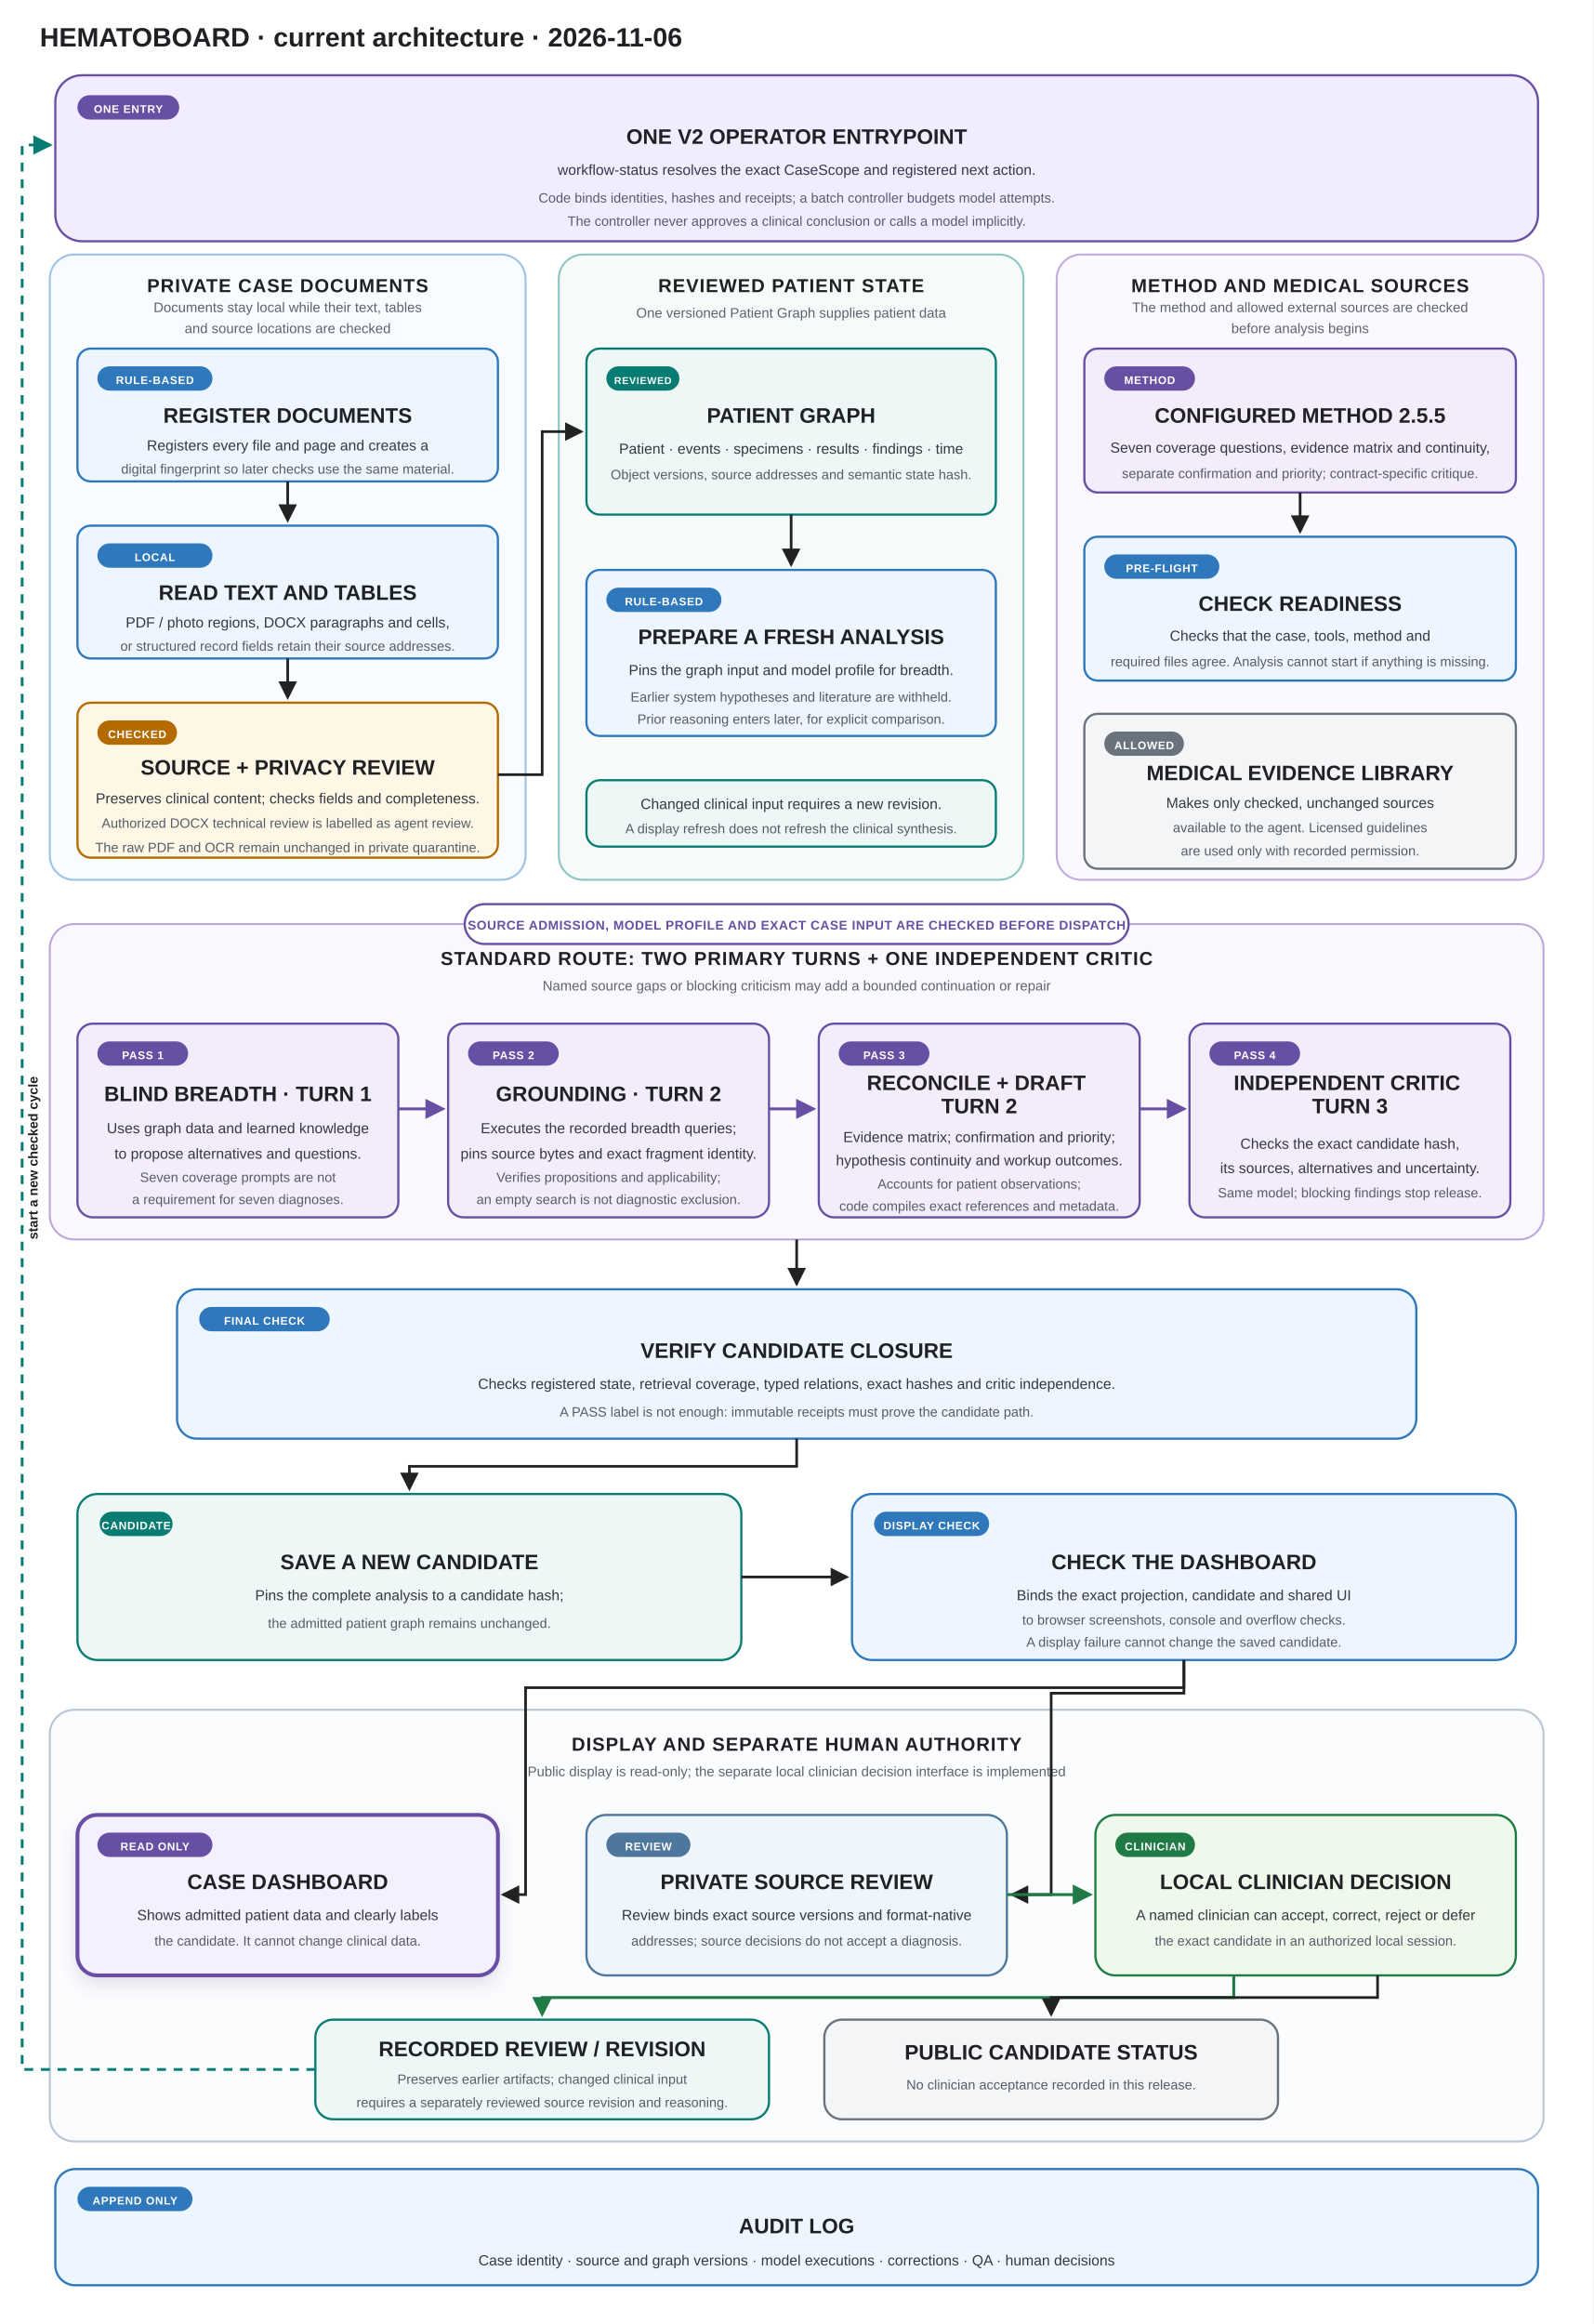
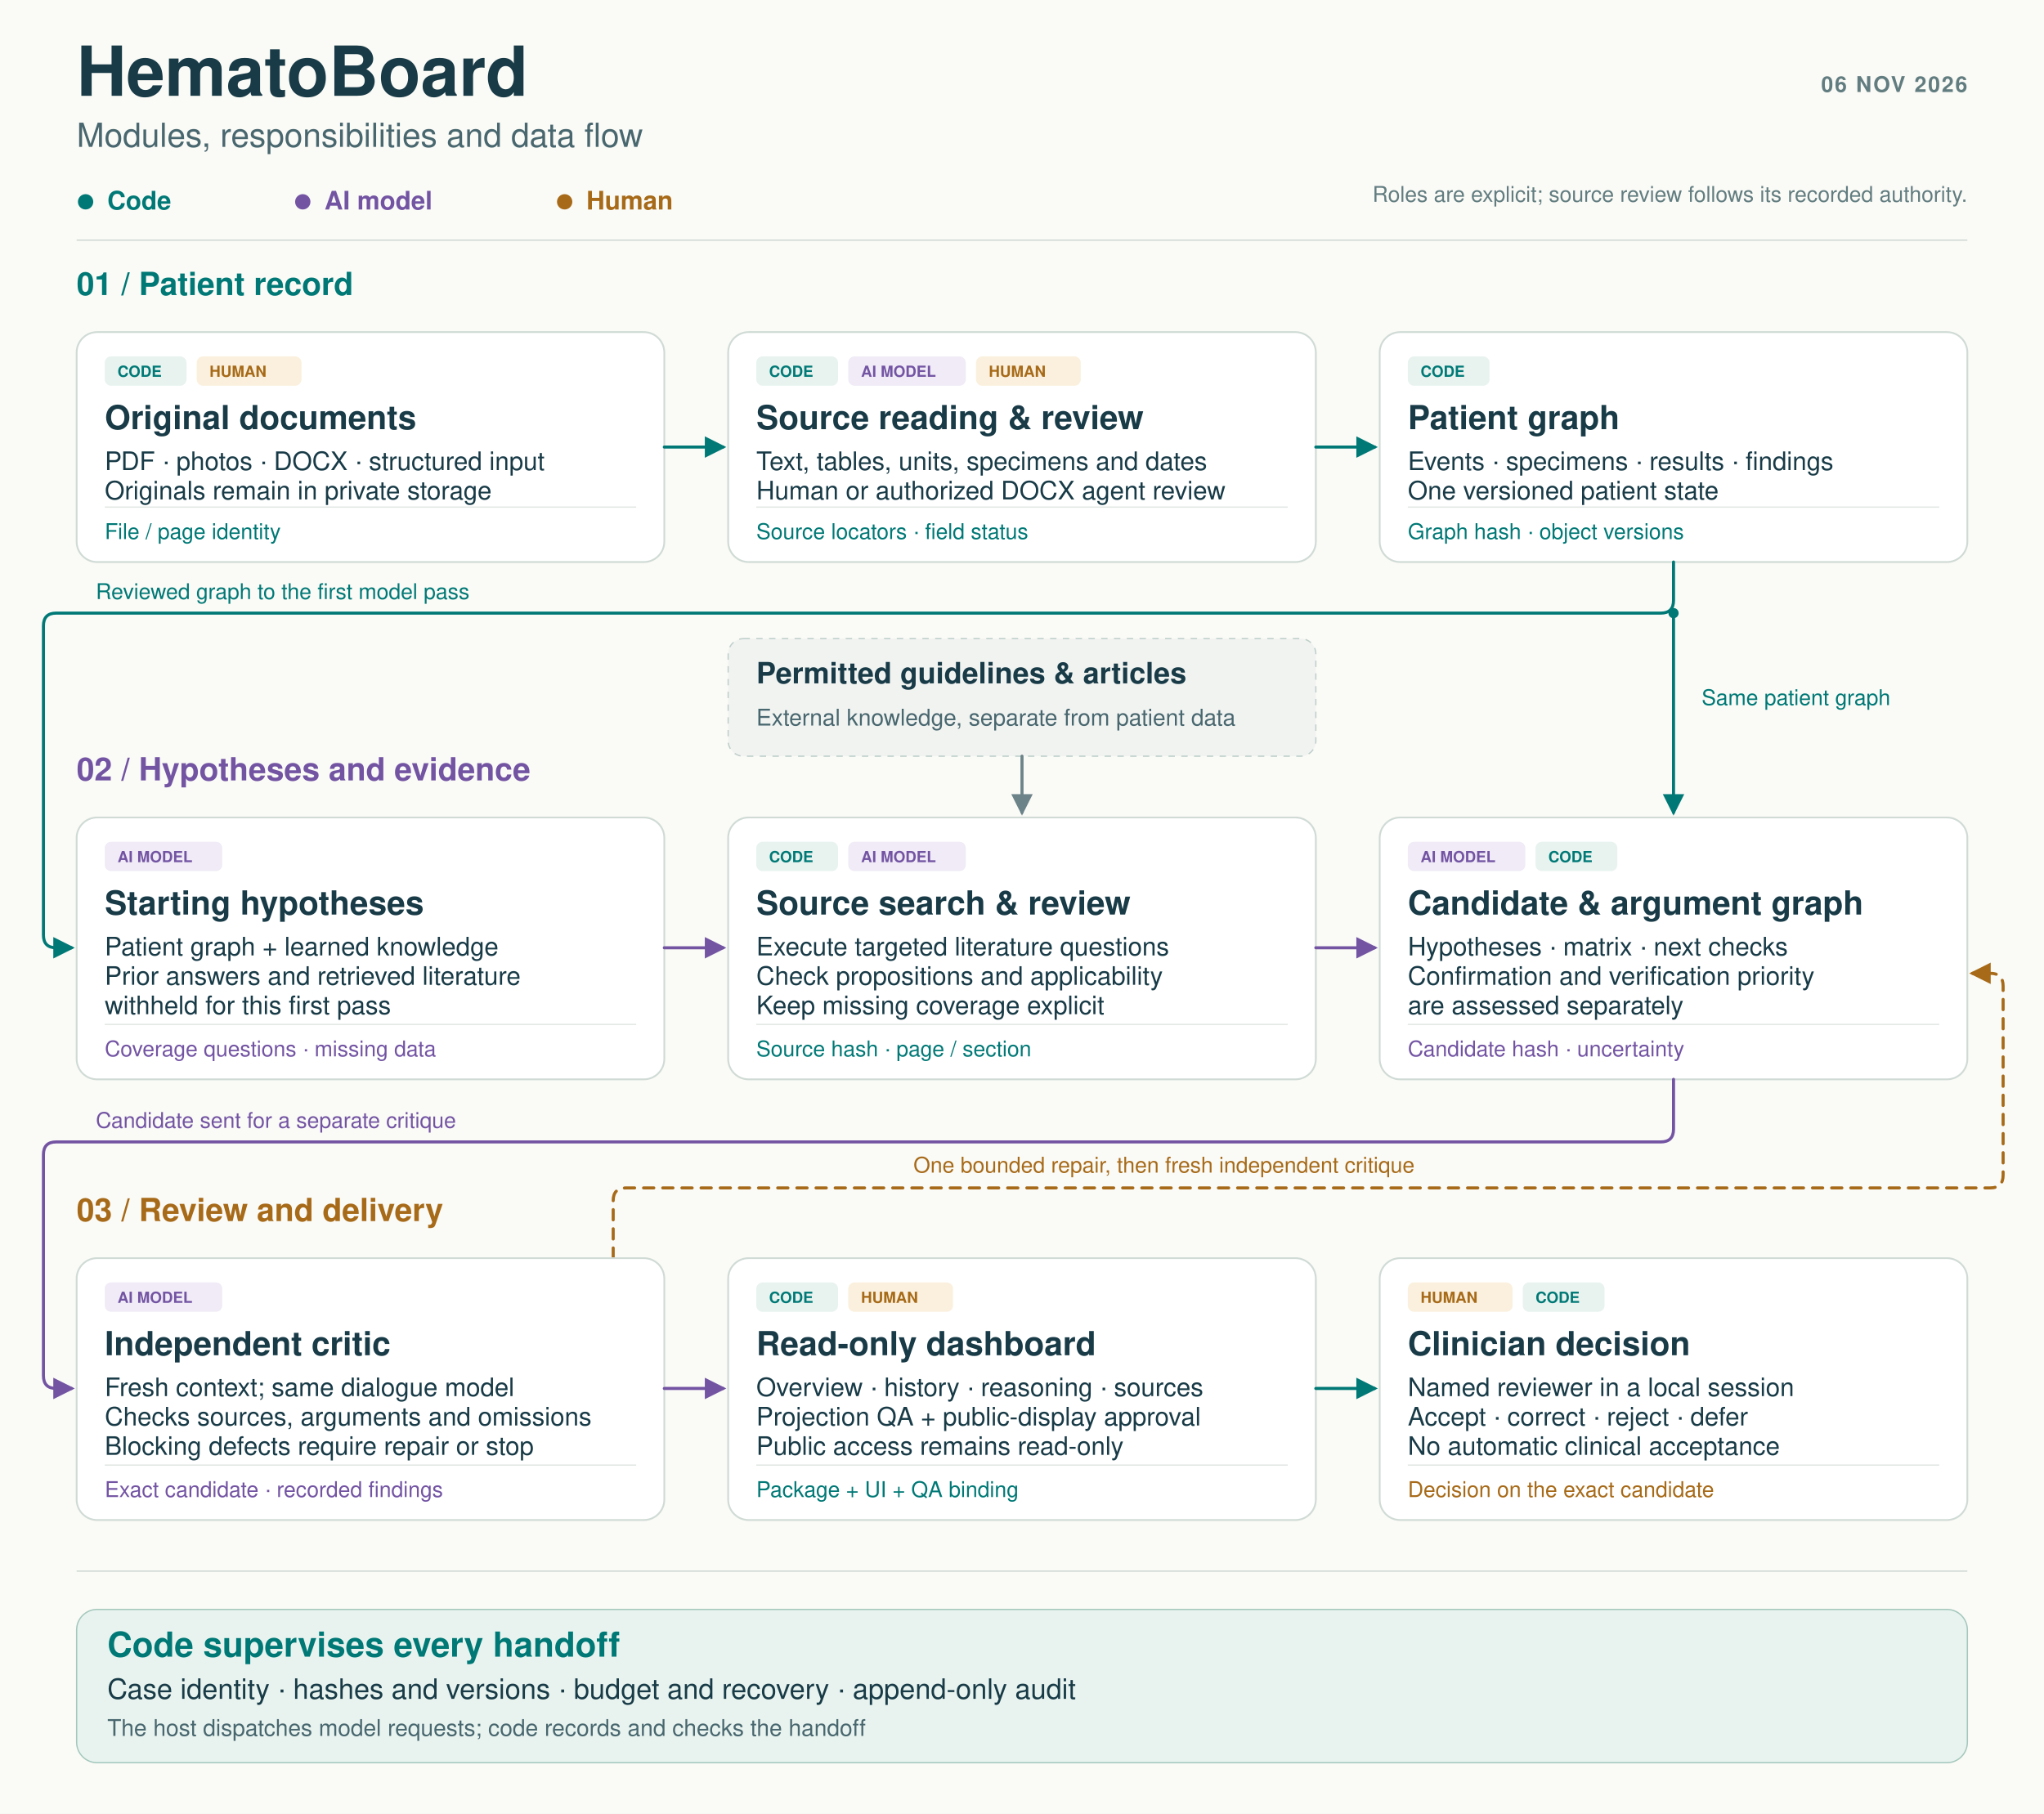
- <svg xmlns="http://www.w3.org/2000/svg" width="1440" height="2100" viewBox="0 0 1440 2100" role="img" aria-labelledby="title desc">
+ <svg xmlns="http://www.w3.org/2000/svg" width="1600" height="1420" viewBox="0 0 1600 1420" role="img" aria-labelledby="title desc" lang="en">
  <defs>
-     <marker id="arrow" viewBox="0 0 10 10" refX="8.5" refY="5" markerWidth="7" markerHeight="7" orient="auto">
-       <path d="M0 0 10 5 0 10Z" fill="#222222" />
+     <marker id="arrow-teal" viewBox="0 0 10 10" refX="8.5" refY="5" markerWidth="7" markerHeight="7" orient="auto">
+       <path d="M0 0L10 5L0 10Z" fill="#007976" />
    </marker>
-     <marker id="arrowPurple" viewBox="0 0 10 10" refX="8.5" refY="5" markerWidth="7" markerHeight="7" orient="auto">
-       <path d="M0 0 10 5 0 10Z" fill="#6750a4" />
+     <marker id="arrow-purple" viewBox="0 0 10 10" refX="8.5" refY="5" markerWidth="7" markerHeight="7" orient="auto">
+       <path d="M0 0L10 5L0 10Z" fill="#7354A3" />
    </marker>
-     <marker id="arrowGreen" viewBox="0 0 10 10" refX="8.5" refY="5" markerWidth="7" markerHeight="7" orient="auto">
-       <path d="M0 0 10 5 0 10Z" fill="#1f7a45" />
+     <marker id="arrow-amber" viewBox="0 0 10 10" refX="8.5" refY="5" markerWidth="7" markerHeight="7" orient="auto">
+       <path d="M0 0L10 5L0 10Z" fill="#A76A18" />
    </marker>
-     <marker id="arrowTeal" viewBox="0 0 10 10" refX="8.5" refY="5" markerWidth="7" markerHeight="7" orient="auto">
-       <path d="M0 0 10 5 0 10Z" fill="#087c73" />
+     <marker id="arrow-grey" viewBox="0 0 10 10" refX="8.5" refY="5" markerWidth="7" markerHeight="7" orient="auto">
+       <path d="M0 0L10 5L0 10Z" fill="#6C8389" />
    </marker>
-     <filter id="shadow" x="-20%" y="-20%" width="140%" height="160%">
-       <feDropShadow dx="0" dy="7" stdDeviation="7" flood-color="#6750a4" flood-opacity="0.16" />
-     </filter>
-     <style>
-       text { font-family: "IBM Plex Sans", Arial, sans-serif; fill: #202124; }
-       .figureLabel { font-size: 24px; font-weight: 650; }
-       .region { stroke-width: 1.8; }
-       .regionTitle { font-size: 17px; font-weight: 760; letter-spacing: 0.8px; text-anchor: middle; }
-       .regionCopy { font-size: 12.5px; text-anchor: middle; fill: #5c6370; }
-       .node { stroke-width: 2; }
-       .nodeTitle { font-size: 19px; font-weight: 730; text-anchor: middle; }
-       .nodeCopy { font-size: 13.2px; text-anchor: middle; fill: #343943; }
-       .nodeCopySmall { font-size: 12.2px; text-anchor: middle; fill: #555d68; }
-       .badgeText { font-size: 10px; font-weight: 760; letter-spacing: 0.55px; text-anchor: middle; fill: #ffffff; }
-       .flow { fill: none; stroke: #222222; stroke-width: 2.4; marker-end: url(#arrow); }
-       .flowPurple { fill: none; stroke: #6750a4; stroke-width: 2.6; marker-end: url(#arrowPurple); }
-       .flowGreen { fill: none; stroke: #1f7a45; stroke-width: 2.6; marker-end: url(#arrowGreen); }
-       .loop { fill: none; stroke: #087c73; stroke-width: 2.5; stroke-dasharray: 8 7; marker-end: url(#arrowTeal); }
-       .flowLabel { font-size: 12px; font-weight: 650; }
-       .entryGate { fill: #ffffff; stroke: #6750a4; stroke-width: 2; }
-       .entryGateText { font-size: 11.5px; font-weight: 760; letter-spacing: 0.45px; text-anchor: middle; fill: #6750a4; }
-       .router { fill: #f2ecff; stroke: #6750a4; }
-       .privateRegion { fill: #f8fbff; stroke: #9fc3e5; }
-       .stateRegion { fill: #f6fbfa; stroke: #8cc7c1; }
-       .protocolRegion { fill: #fbf8ff; stroke: #c3addf; }
-       .reasonRegion { fill: #faf8fe; stroke: #bca8da; }
-       .sourceNode { fill: #f3f5f7; stroke: #69727d; }
-       .controlNode { fill: #edf6ff; stroke: #2f78bb; }
-       .stateNode { fill: #edf8f6; stroke: #087c73; }
-       .agentNode { fill: #f3edfb; stroke: #6750a4; }
-       .hybridNode { fill: #fff7e6; stroke: #b36b00; }
-       .humanNode { fill: #eef8eb; stroke: #1f7a45; }
-       .surfaceNode { fill: #eef5fb; stroke: #4e779d; }
-       .dashboardNode { fill: #f5f0ff; stroke: #6750a4; stroke-width: 3.5; filter: url(#shadow); }
-       .routerBadge, .agentBadge { fill: #6750a4; }
-       .controlBadge { fill: #2f78bb; }
-       .stateBadge { fill: #087c73; }
-       .hybridBadge { fill: #b36b00; }
-       .humanBadge { fill: #1f7a45; }
-       .surfaceBadge { fill: #4e779d; }
-       .sourceBadge { fill: #69727d; }
-     </style>
  </defs>
-   <rect width="1440" height="2100" fill="#ffffff" />
-   <text x="36" y="42" class="figureLabel">HEMATOBOARD · current architecture · 2026-11-06</text>
-   <rect x="50" y="68" width="1340" height="150" rx="24" class="node router" />
-   <rect x="70" y="86" width="92" height="22" rx="11" class="routerBadge" />
-   <text x="116" y="102" class="badgeText">ONE ENTRY</text>
-   <text x="720" y="130" class="nodeTitle">ONE V2 OPERATOR ENTRYPOINT</text>
-   <text x="720" y="158" class="nodeCopy">workflow-status resolves the exact CaseScope and registered next action.</text>
-   <text x="720" y="183" class="nodeCopySmall">Code binds identities, hashes and receipts; a batch controller budgets model attempts.</text>
-   <text x="720" y="204" class="nodeCopySmall">The controller never approves a clinical conclusion or calls a model implicitly.</text>
-   <rect x="45" y="230" width="430" height="565" rx="22" class="region privateRegion" />
-   <text x="260" y="264" class="regionTitle" fill="#2f78bb">PRIVATE CASE DOCUMENTS</text>
-   <text x="260" y="282" class="regionCopy">Documents stay local while their text, tables</text>
-   <text x="260" y="301" class="regionCopy">and source locations are checked</text>
-   <rect x="505" y="230" width="420" height="565" rx="22" class="region stateRegion" />
-   <text x="715" y="264" class="regionTitle" fill="#087c73">REVIEWED PATIENT STATE</text>
-   <text x="715" y="287" class="regionCopy">One versioned Patient Graph supplies patient data</text>
-   <rect x="955" y="230" width="440" height="565" rx="22" class="region protocolRegion" />
-   <text x="1175" y="264" class="regionTitle" fill="#6750a4">METHOD AND MEDICAL SOURCES</text>
-   <text x="1175" y="282" class="regionCopy">The method and allowed external sources are checked</text>
-   <text x="1175" y="301" class="regionCopy">before analysis begins</text>
-   <rect x="70" y="315" width="380" height="120" rx="12" class="node controlNode" />
-   <rect x="88" y="331" width="104" height="22" rx="11" class="controlBadge" />
-   <text x="140" y="347" class="badgeText">RULE-BASED</text>
-   <text x="260" y="382" class="nodeTitle">REGISTER DOCUMENTS</text>
-   <text x="260" y="407" class="nodeCopy">Registers every file and page and creates a</text>
-   <text x="260" y="428" class="nodeCopySmall">digital fingerprint so later checks use the same material.</text>
-   <rect x="70" y="475" width="380" height="120" rx="12" class="node controlNode" />
-   <rect x="88" y="491" width="104" height="22" rx="11" class="controlBadge" />
-   <text x="140" y="507" class="badgeText">LOCAL</text>
-   <text x="260" y="542" class="nodeTitle">READ TEXT AND TABLES</text>
-   <text x="260" y="567" class="nodeCopy">PDF / photo regions, DOCX paragraphs and cells,</text>
-   <text x="260" y="588" class="nodeCopySmall">or structured record fields retain their source addresses.</text>
-   <rect x="70" y="635" width="380" height="140" rx="12" class="node hybridNode" />
-   <rect x="88" y="651" width="72" height="22" rx="11" class="hybridBadge" />
-   <text x="124" y="667" class="badgeText">CHECKED</text>
-   <text x="260" y="700" class="nodeTitle">SOURCE + PRIVACY REVIEW</text>
-   <text x="260" y="726" class="nodeCopy">Preserves clinical content; checks fields and completeness.</text>
-   <text x="260" y="748" class="nodeCopySmall">Authorized DOCX technical review is labelled as agent review.</text>
-   <text x="260" y="770" class="nodeCopySmall">The raw PDF and OCR remain unchanged in private quarantine.</text>
-   <rect x="530" y="315" width="370" height="150" rx="12" class="node stateNode" />
-   <rect x="548" y="331" width="66" height="22" rx="11" class="stateBadge" />
-   <text x="581" y="347" class="badgeText" style="font-size:9px">REVIEWED</text>
-   <text x="715" y="382" class="nodeTitle">PATIENT GRAPH</text>
-   <text x="715" y="410" class="nodeCopy">Patient · events · specimens · results · findings · time</text>
-   <text x="715" y="433" class="nodeCopySmall">Object versions, source addresses and semantic state hash.</text>
-   <rect x="530" y="515" width="370" height="150" rx="12" class="node controlNode" />
-   <rect x="548" y="531" width="104" height="22" rx="11" class="controlBadge" />
-   <text x="600" y="547" class="badgeText">RULE-BASED</text>
-   <text x="715" y="582" class="nodeTitle">PREPARE A FRESH ANALYSIS</text>
-   <text x="715" y="610" class="nodeCopy">Pins the graph input and model profile for breadth.</text>
-   <text x="715" y="634" class="nodeCopySmall">Earlier system hypotheses and literature are withheld.</text>
-   <text x="715" y="654" class="nodeCopySmall">Prior reasoning enters later, for explicit comparison.</text>
-   <rect x="530" y="705" width="370" height="60" rx="12" class="node stateNode" />
-   <text x="715" y="731" class="nodeCopy">Changed clinical input requires a new revision.</text>
-   <text x="715" y="753" class="nodeCopySmall">A display refresh does not refresh the clinical synthesis.</text>
-   <rect x="980" y="315" width="390" height="130" rx="12" class="node agentNode" />
-   <rect x="998" y="331" width="82" height="22" rx="11" class="agentBadge" />
-   <text x="1039" y="347" class="badgeText">METHOD</text>
-   <text x="1175" y="382" class="nodeTitle">CONFIGURED METHOD 2.5.5</text>
-   <text x="1175" y="409" class="nodeCopy">Seven coverage questions, evidence matrix and continuity,</text>
-   <text x="1175" y="432" class="nodeCopySmall">separate confirmation and priority; contract-specific critique.</text>
-   <rect x="980" y="485" width="390" height="130" rx="12" class="node controlNode" />
-   <rect x="998" y="501" width="104" height="22" rx="11" class="controlBadge" />
-   <text x="1050" y="517" class="badgeText">PRE-FLIGHT</text>
-   <text x="1175" y="552" class="nodeTitle">CHECK READINESS</text>
-   <text x="1175" y="579" class="nodeCopy">Checks that the case, tools, method and</text>
-   <text x="1175" y="602" class="nodeCopySmall">required files agree. Analysis cannot start if anything is missing.</text>
-   <rect x="980" y="645" width="390" height="140" rx="12" class="node sourceNode" />
-   <rect x="998" y="661" width="72" height="22" rx="11" class="sourceBadge" />
-   <text x="1034" y="677" class="badgeText">ALLOWED</text>
-   <text x="1175" y="705" class="nodeTitle">MEDICAL EVIDENCE LIBRARY</text>
-   <text x="1175" y="730" class="nodeCopy">Makes only checked, unchanged sources</text>
-   <text x="1175" y="752" class="nodeCopySmall">available to the agent. Licensed guidelines</text>
-   <text x="1175" y="773" class="nodeCopySmall">are used only with recorded permission.</text>
-   <rect x="45" y="835" width="1350" height="285" rx="22" class="region reasonRegion" />
-   <rect x="420" y="817" width="600" height="36" rx="18" class="entryGate" />
-   <text x="720" y="840" class="entryGateText">SOURCE ADMISSION, MODEL PROFILE AND EXACT CASE INPUT ARE CHECKED BEFORE DISPATCH</text>
-   <text x="720" y="872" class="regionTitle" fill="#6750a4">STANDARD ROUTE: TWO PRIMARY TURNS + ONE INDEPENDENT CRITIC</text>
-   <text x="720" y="895" class="regionCopy">Named source gaps or blocking criticism may add a bounded continuation or repair</text>
-   <rect x="70" y="925" width="290" height="175" rx="14" class="node agentNode" />
-   <rect x="88" y="941" width="82" height="22" rx="11" class="agentBadge" />
-   <text x="129" y="957" class="badgeText">PASS 1</text>
-   <text x="215" y="995" class="nodeTitle">BLIND BREADTH · TURN 1</text>
-   <text x="215" y="1024" class="nodeCopy">Uses graph data and learned knowledge</text>
-   <text x="215" y="1047" class="nodeCopy">to propose alternatives and questions.</text>
-   <text x="215" y="1068" class="nodeCopySmall">Seven coverage prompts are not</text>
-   <text x="215" y="1088" class="nodeCopySmall">a requirement for seven diagnoses.</text>
-   <rect x="405" y="925" width="290" height="175" rx="14" class="node agentNode" />
-   <rect x="423" y="941" width="82" height="22" rx="11" class="agentBadge" />
-   <text x="464" y="957" class="badgeText">PASS 2</text>
-   <text x="550" y="995" class="nodeTitle">GROUNDING · TURN 2</text>
-   <text x="550" y="1024" class="nodeCopy">Executes the recorded breadth queries;</text>
-   <text x="550" y="1047" class="nodeCopy">pins source bytes and exact fragment identity.</text>
-   <text x="550" y="1068" class="nodeCopySmall">Verifies propositions and applicability;</text>
-   <text x="550" y="1088" class="nodeCopySmall">an empty search is not diagnostic exclusion.</text>
-   <rect x="740" y="925" width="290" height="175" rx="14" class="node agentNode" />
-   <rect x="758" y="941" width="82" height="22" rx="11" class="agentBadge" />
-   <text x="799" y="957" class="badgeText">PASS 3</text>
-   <text x="885" y="985" class="nodeTitle">
-     <tspan x="885" dy="0">RECONCILE + DRAFT</tspan>
-     <tspan x="885" dy="21">TURN 2</tspan>
-   </text>
-   <text x="885" y="1032" class="nodeCopy">Evidence matrix; confirmation and priority;</text>
-   <text x="885" y="1053" class="nodeCopy">hypothesis continuity and workup outcomes.</text>
-   <text x="885" y="1074" class="nodeCopySmall">Accounts for patient observations;</text>
-   <text x="885" y="1094" class="nodeCopySmall">code compiles exact references and metadata.</text>
-   <rect x="1075" y="925" width="290" height="175" rx="14" class="node agentNode" />
-   <rect x="1093" y="941" width="82" height="22" rx="11" class="agentBadge" />
-   <text x="1134" y="957" class="badgeText">PASS 4</text>
-   <text x="1220" y="985" class="nodeTitle">
-     <tspan x="1220" dy="0">INDEPENDENT CRITIC</tspan>
-     <tspan x="1220" dy="21">TURN 3</tspan>
-   </text>
-   <text x="1220" y="1038" class="nodeCopy">Checks the exact candidate hash,</text>
-   <text x="1220" y="1060" class="nodeCopy">its sources, alternatives and uncertainty.</text>
-   <text x="1220" y="1082" class="nodeCopySmall">Same model; blocking findings stop release.</text>
-   <rect x="160" y="1165" width="1120" height="135" rx="18" class="node controlNode" />
-   <rect x="180" y="1181" width="118" height="22" rx="11" class="controlBadge" />
-   <text x="239" y="1197" class="badgeText">FINAL CHECK</text>
-   <text x="720" y="1227" class="nodeTitle">VERIFY CANDIDATE CLOSURE</text>
-   <text x="720" y="1255" class="nodeCopy">Checks registered state, retrieval coverage, typed relations, exact hashes and critic independence.</text>
-   <text x="720" y="1280" class="nodeCopySmall">A PASS label is not enough: immutable receipts must prove the candidate path.</text>
-   <rect x="70" y="1350" width="600" height="150" rx="18" class="node stateNode" />
-   <rect x="90" y="1366" width="66" height="22" rx="11" class="stateBadge" />
-   <text x="123" y="1382" class="badgeText">CANDIDATE</text>
-   <text x="370" y="1418" class="nodeTitle">SAVE A NEW CANDIDATE</text>
-   <text x="370" y="1446" class="nodeCopy">Pins the complete analysis to a candidate hash;</text>
-   <text x="370" y="1471" class="nodeCopySmall">the admitted patient graph remains unchanged.</text>
-   <rect x="770" y="1350" width="600" height="150" rx="18" class="node controlNode" />
-   <rect x="790" y="1366" width="104" height="22" rx="11" class="controlBadge" />
-   <text x="842" y="1382" class="badgeText">DISPLAY CHECK</text>
-   <text x="1070" y="1418" class="nodeTitle">CHECK THE DASHBOARD</text>
-   <text x="1070" y="1446" class="nodeCopy">Binds the exact projection, candidate and shared UI</text>
-   <text x="1070" y="1468" class="nodeCopySmall">to browser screenshots, console and overflow checks.</text>
-   <text x="1070" y="1488" class="nodeCopySmall">A display failure cannot change the saved candidate.</text>
-   <rect x="45" y="1545" width="1350" height="390" rx="22" fill="#fbfcfd" stroke="#b7c6d5" stroke-width="1.8" />
-   <text x="720" y="1582" class="regionTitle" fill="#4e779d">DISPLAY AND SEPARATE HUMAN AUTHORITY</text>
-   <text x="720" y="1605" class="regionCopy">Public display is read-only; the separate local clinician decision interface is implemented</text>
-   <rect x="70" y="1640" width="380" height="145" rx="18" class="node dashboardNode" />
-   <rect x="88" y="1656" width="104" height="22" rx="11" class="agentBadge" />
-   <text x="140" y="1672" class="badgeText">READ ONLY</text>
-   <text x="260" y="1707" class="nodeTitle">CASE DASHBOARD</text>
-   <text x="260" y="1735" class="nodeCopy">Shows admitted patient data and clearly labels</text>
-   <text x="260" y="1758" class="nodeCopySmall">the candidate. It cannot change clinical data.</text>
-   <rect x="530" y="1640" width="380" height="145" rx="18" class="node surfaceNode" />
-   <rect x="548" y="1656" width="76" height="22" rx="11" class="surfaceBadge" />
-   <text x="586" y="1672" class="badgeText">REVIEW</text>
-   <text x="720" y="1707" class="nodeTitle">PRIVATE SOURCE REVIEW</text>
-   <text x="720" y="1735" class="nodeCopy">Review binds exact source versions and format-native</text>
-   <text x="720" y="1758" class="nodeCopySmall">addresses; source decisions do not accept a diagnosis.</text>
-   <rect x="990" y="1640" width="380" height="145" rx="18" class="node humanNode" />
-   <rect x="1008" y="1656" width="72" height="22" rx="11" class="humanBadge" />
-   <text x="1044" y="1672" class="badgeText">CLINICIAN</text>
-   <text x="1180" y="1707" class="nodeTitle">LOCAL CLINICIAN DECISION</text>
-   <text x="1180" y="1735" class="nodeCopy">A named clinician can accept, correct, reject or defer</text>
-   <text x="1180" y="1758" class="nodeCopySmall">the exact candidate in an authorized local session.</text>
-   <rect x="285" y="1825" width="410" height="90" rx="16" class="node stateNode" />
-   <text x="490" y="1858" class="nodeTitle">RECORDED REVIEW / REVISION</text>
-   <text x="490" y="1883" class="nodeCopySmall">Preserves earlier artifacts; changed clinical input</text>
-   <text x="490" y="1904" class="nodeCopySmall">requires a separately reviewed source revision and reasoning.</text>
-   <rect x="745" y="1825" width="410" height="90" rx="16" class="node sourceNode" />
-   <text x="950" y="1861" class="nodeTitle">PUBLIC CANDIDATE STATUS</text>
-   <text x="950" y="1888" class="nodeCopySmall">No clinician acceptance recorded in this release.</text>
-   <path d="M260 435 V470" class="flow" />
-   <path d="M260 595 V630" class="flow" />
-   <path d="M450 700 H490 V390 H525" class="flow" />
-   <path d="M715 465 V510" class="flow" />
-   <path d="M1175 445 V480" class="flow" />
-   <path d="M360 1002 H400" class="flowPurple" />
-   <path d="M695 1002 H735" class="flowPurple" />
-   <path d="M1030 1002 H1070" class="flowPurple" />
-   <path d="M720 1120 V1160" class="flow" />
-   <path d="M720 1300 V1325 H370 V1345" class="flow" />
-   <path d="M670 1425 H765" class="flow" />
-   <path d="M1070 1500 V1525 H475 V1712 H455" class="flow" />
-   <path d="M1070 1500 V1530 H950 V1712 H915" class="flow" />
-   <path d="M910 1712 H985" class="flowGreen" />
-   <path d="M1115 1785 V1805 H490 V1820" class="flowGreen" />
-   <path d="M1245 1785 V1805 H950 V1820" class="flow" />
-   <path d="M285 1870 H20 V131 H45" class="loop" />
-   <text x="34" y="1120" class="flowLabel" fill="#087c73" transform="rotate(-90 34 1120)">start a new checked cycle</text>
-   <rect x="50" y="1960" width="1340" height="105" rx="18" class="node controlNode" />
-   <rect x="70" y="1976" width="104" height="22" rx="11" class="controlBadge" />
-   <text x="122" y="1992" class="badgeText">APPEND ONLY</text>
-   <text x="720" y="2018" class="nodeTitle">AUDIT LOG</text>
-   <text x="720" y="2047" class="nodeCopy">Case identity · source and graph versions · model executions · corrections · QA · human decisions</text>
+   <rect width="1600" height="1420" fill="#FAFAF6" />
+   <text x="60" y="75" font-family="Helvetica, Arial, sans-serif" font-size="54" font-weight="700" fill="#183B47">HematoBoard</text>
+   <text x="60" y="115" font-family="Helvetica, Arial, sans-serif" font-size="26" font-weight="400" fill="#49676F">Modules, responsibilities and data flow</text>
+   <circle cx="67" cy="158" r="6" fill="#007976" />
+   <text x="84" y="164" font-family="Helvetica, Arial, sans-serif" font-size="20" font-weight="600" fill="#007976">Code</text>
+   <circle cx="237" cy="158" r="6" fill="#7354A3" />
+   <text x="254" y="164" font-family="Helvetica, Arial, sans-serif" font-size="20" font-weight="600" fill="#7354A3">AI model</text>
+   <circle cx="442" cy="158" r="6" fill="#A76A18" />
+   <text x="459" y="164" font-family="Helvetica, Arial, sans-serif" font-size="20" font-weight="600" fill="#A76A18">Human</text>
+   <text x="1540" y="72" font-family="Helvetica, Arial, sans-serif" font-size="17" font-weight="600" fill="#627D80" text-anchor="end" letter-spacing="1.2">06 NOV 2026</text>
+   <text x="1540" y="158" font-family="Helvetica, Arial, sans-serif" font-size="17" font-weight="400" fill="#627D80" text-anchor="end">Roles are explicit; source review follows its recorded authority.</text>
+   <path d="M60 188H1540" stroke="#CFD9D5" />
+   <text x="60" y="231" font-family="Helvetica, Arial, sans-serif" font-size="25" font-weight="700" fill="#007976">01  /  Patient record</text>
+   <g id="module-documents" data-module="documents">
+     <rect x="60" y="260" width="460" height="180" rx="16" fill="#FFFFFF" stroke="#D0DBD6" stroke-width="1.4" />
+     <rect x="82" y="279" width="64" height="23" rx="5" fill="#E8F3EF" />
+     <text x="92" y="295" font-family="Helvetica, Arial, sans-serif" font-size="12" font-weight="700" fill="#007976">CODE</text>
+     <rect x="154" y="279" width="82" height="23" rx="5" fill="#FAF0DD" />
+     <text x="164" y="295" font-family="Helvetica, Arial, sans-serif" font-size="12" font-weight="700" fill="#A76A18">HUMAN</text>
+     <text x="82" y="336" font-family="Helvetica, Arial, sans-serif" font-size="26" font-weight="700" fill="#183B47">Original documents</text>
+     <text x="82" y="368" font-family="Helvetica, Arial, sans-serif" font-size="20" font-weight="400" fill="#183B47">PDF · photos · DOCX · structured input</text>
+     <text x="82" y="391" font-family="Helvetica, Arial, sans-serif" font-size="20" font-weight="400" fill="#183B47">Originals remain in private storage</text>
+     <path d="M82 397H498" fill="none" stroke="#E1E7E3" />
+     <text x="82" y="422" font-family="Helvetica, Arial, sans-serif" font-size="17" font-weight="500" fill="#007976">File / page identity</text>
+   </g>
+   <g id="module-source_reading" data-module="source_reading">
+     <rect x="570" y="260" width="460" height="180" rx="16" fill="#FFFFFF" stroke="#D0DBD6" stroke-width="1.4" />
+     <rect x="592" y="279" width="64" height="23" rx="5" fill="#E8F3EF" />
+     <text x="602" y="295" font-family="Helvetica, Arial, sans-serif" font-size="12" font-weight="700" fill="#007976">CODE</text>
+     <rect x="664" y="279" width="92" height="23" rx="5" fill="#F0EBF6" />
+     <text x="674" y="295" font-family="Helvetica, Arial, sans-serif" font-size="12" font-weight="700" fill="#7354A3">AI MODEL</text>
+     <rect x="764" y="279" width="82" height="23" rx="5" fill="#FAF0DD" />
+     <text x="774" y="295" font-family="Helvetica, Arial, sans-serif" font-size="12" font-weight="700" fill="#A76A18">HUMAN</text>
+     <text x="592" y="336" font-family="Helvetica, Arial, sans-serif" font-size="26" font-weight="700" fill="#183B47">Source reading &amp; review</text>
+     <text x="592" y="368" font-family="Helvetica, Arial, sans-serif" font-size="20" font-weight="400" fill="#183B47">Text, tables, units, specimens and dates</text>
+     <text x="592" y="391" font-family="Helvetica, Arial, sans-serif" font-size="20" font-weight="400" fill="#183B47">Human or authorized DOCX agent review</text>
+     <path d="M592 397H1008" fill="none" stroke="#E1E7E3" />
+     <text x="592" y="422" font-family="Helvetica, Arial, sans-serif" font-size="17" font-weight="500" fill="#007976">Source locators · field status</text>
+   </g>
+   <g id="module-patient_graph" data-module="patient_graph">
+     <rect x="1080" y="260" width="460" height="180" rx="16" fill="#FFFFFF" stroke="#D0DBD6" stroke-width="1.4" />
+     <rect x="1102" y="279" width="64" height="23" rx="5" fill="#E8F3EF" />
+     <text x="1112" y="295" font-family="Helvetica, Arial, sans-serif" font-size="12" font-weight="700" fill="#007976">CODE</text>
+     <text x="1102" y="336" font-family="Helvetica, Arial, sans-serif" font-size="26" font-weight="700" fill="#183B47">Patient graph</text>
+     <text x="1102" y="368" font-family="Helvetica, Arial, sans-serif" font-size="20" font-weight="400" fill="#183B47">Events · specimens · results · findings</text>
+     <text x="1102" y="391" font-family="Helvetica, Arial, sans-serif" font-size="20" font-weight="400" fill="#183B47">One versioned patient state</text>
+     <path d="M1102 397H1518" fill="none" stroke="#E1E7E3" />
+     <text x="1102" y="422" font-family="Helvetica, Arial, sans-serif" font-size="17" font-weight="500" fill="#007976">Graph hash · object versions</text>
+   </g>
+   <path d="M520 350H566" fill="none" stroke="#007976" stroke-width="2.4" stroke-linejoin="round" stroke-linecap="round" marker-end="url(#arrow-teal)" data-source="documents" data-target="source_reading" data-flow="data" />
+   <path d="M1030 350H1076" fill="none" stroke="#007976" stroke-width="2.4" stroke-linejoin="round" stroke-linecap="round" marker-end="url(#arrow-teal)" data-source="source_reading" data-target="patient_graph" data-flow="reviewed_data" />
+   <path d="M1310 440V470Q1310 480 1300 480H44Q34 480 34 490V732Q34 742 44 742H56" fill="none" stroke="#007976" stroke-width="2.4" stroke-linejoin="round" stroke-linecap="round" marker-end="url(#arrow-teal)" data-source="patient_graph" data-target="starting_hypotheses" data-flow="data" />
+   <text x="75" y="469" font-family="Helvetica, Arial, sans-serif" font-size="17" font-weight="500" fill="#007976">Reviewed graph to the first model pass</text>
+   <path d="M1310 480V636" fill="none" stroke="#007976" stroke-width="2.4" stroke-linejoin="round" stroke-linecap="round" marker-end="url(#arrow-teal)" data-source="patient_graph" data-target="candidate" data-flow="data" />
+   <circle cx="1310" cy="480" r="4" fill="#007976" />
+   <text x="1332" y="552" font-family="Helvetica, Arial, sans-serif" font-size="17" font-weight="500" fill="#007976">Same patient graph</text>
+   <g id="input-medical_library" data-input="medical_library">
+     <rect x="570" y="500" width="460" height="92" rx="12" fill="#F1F3F1" stroke="#BECFCB" stroke-dasharray="5 5" />
+     <text x="592" y="535" font-family="Helvetica, Arial, sans-serif" font-size="23" font-weight="600" fill="#183B47">Permitted guidelines &amp; articles</text>
+     <text x="592" y="568" font-family="Helvetica, Arial, sans-serif" font-size="18" font-weight="400" fill="#49676F">External knowledge, separate from patient data</text>
+   </g>
+   <path d="M800 592V636" fill="none" stroke="#6C8389" stroke-width="2.4" stroke-linejoin="round" stroke-linecap="round" marker-end="url(#arrow-grey)" data-source="medical_library" data-target="source_grounding" data-flow="external_evidence" />
+   <text x="60" y="611" font-family="Helvetica, Arial, sans-serif" font-size="25" font-weight="700" fill="#7354A3">02  /  Hypotheses and evidence</text>
+   <g id="module-starting_hypotheses" data-module="starting_hypotheses">
+     <rect x="60" y="640" width="460" height="205" rx="16" fill="#FFFFFF" stroke="#D0DBD6" stroke-width="1.4" />
+     <rect x="82" y="659" width="92" height="23" rx="5" fill="#F0EBF6" />
+     <text x="92" y="675" font-family="Helvetica, Arial, sans-serif" font-size="12" font-weight="700" fill="#7354A3">AI MODEL</text>
+     <text x="82" y="716" font-family="Helvetica, Arial, sans-serif" font-size="26" font-weight="700" fill="#183B47">Starting hypotheses</text>
+     <text x="82" y="748" font-family="Helvetica, Arial, sans-serif" font-size="20" font-weight="400" fill="#183B47">Patient graph + learned knowledge</text>
+     <text x="82" y="771" font-family="Helvetica, Arial, sans-serif" font-size="20" font-weight="400" fill="#183B47">Prior answers and retrieved literature</text>
+     <text x="82" y="794" font-family="Helvetica, Arial, sans-serif" font-size="20" font-weight="400" fill="#183B47">withheld for this first pass</text>
+     <path d="M82 802H498" fill="none" stroke="#E1E7E3" />
+     <text x="82" y="827" font-family="Helvetica, Arial, sans-serif" font-size="17" font-weight="500" fill="#7354A3">Coverage questions · missing data</text>
+   </g>
+   <g id="module-source_grounding" data-module="source_grounding">
+     <rect x="570" y="640" width="460" height="205" rx="16" fill="#FFFFFF" stroke="#D0DBD6" stroke-width="1.4" />
+     <rect x="592" y="659" width="64" height="23" rx="5" fill="#E8F3EF" />
+     <text x="602" y="675" font-family="Helvetica, Arial, sans-serif" font-size="12" font-weight="700" fill="#007976">CODE</text>
+     <rect x="664" y="659" width="92" height="23" rx="5" fill="#F0EBF6" />
+     <text x="674" y="675" font-family="Helvetica, Arial, sans-serif" font-size="12" font-weight="700" fill="#7354A3">AI MODEL</text>
+     <text x="592" y="716" font-family="Helvetica, Arial, sans-serif" font-size="26" font-weight="700" fill="#183B47">Source search &amp; review</text>
+     <text x="592" y="748" font-family="Helvetica, Arial, sans-serif" font-size="20" font-weight="400" fill="#183B47">Execute targeted literature questions</text>
+     <text x="592" y="771" font-family="Helvetica, Arial, sans-serif" font-size="20" font-weight="400" fill="#183B47">Check propositions and applicability</text>
+     <text x="592" y="794" font-family="Helvetica, Arial, sans-serif" font-size="20" font-weight="400" fill="#183B47">Keep missing coverage explicit</text>
+     <path d="M592 802H1008" fill="none" stroke="#E1E7E3" />
+     <text x="592" y="827" font-family="Helvetica, Arial, sans-serif" font-size="17" font-weight="500" fill="#007976">Source hash · page / section</text>
+   </g>
+   <g id="module-candidate" data-module="candidate">
+     <rect x="1080" y="640" width="460" height="205" rx="16" fill="#FFFFFF" stroke="#D0DBD6" stroke-width="1.4" />
+     <rect x="1102" y="659" width="92" height="23" rx="5" fill="#F0EBF6" />
+     <text x="1112" y="675" font-family="Helvetica, Arial, sans-serif" font-size="12" font-weight="700" fill="#7354A3">AI MODEL</text>
+     <rect x="1202" y="659" width="64" height="23" rx="5" fill="#E8F3EF" />
+     <text x="1212" y="675" font-family="Helvetica, Arial, sans-serif" font-size="12" font-weight="700" fill="#007976">CODE</text>
+     <text x="1102" y="716" font-family="Helvetica, Arial, sans-serif" font-size="26" font-weight="700" fill="#183B47">Candidate &amp; argument graph</text>
+     <text x="1102" y="748" font-family="Helvetica, Arial, sans-serif" font-size="20" font-weight="400" fill="#183B47">Hypotheses · matrix · next checks</text>
+     <text x="1102" y="771" font-family="Helvetica, Arial, sans-serif" font-size="20" font-weight="400" fill="#183B47">Confirmation and verification priority</text>
+     <text x="1102" y="794" font-family="Helvetica, Arial, sans-serif" font-size="20" font-weight="400" fill="#183B47">are assessed separately</text>
+     <path d="M1102 802H1518" fill="none" stroke="#E1E7E3" />
+     <text x="1102" y="827" font-family="Helvetica, Arial, sans-serif" font-size="17" font-weight="500" fill="#7354A3">Candidate hash · uncertainty</text>
+   </g>
+   <path d="M520 742H566" fill="none" stroke="#7354A3" stroke-width="2.4" stroke-linejoin="round" stroke-linecap="round" marker-end="url(#arrow-purple)" data-source="starting_hypotheses" data-target="source_grounding" data-flow="questions" />
+   <path d="M1030 742H1076" fill="none" stroke="#7354A3" stroke-width="2.4" stroke-linejoin="round" stroke-linecap="round" marker-end="url(#arrow-purple)" data-source="source_grounding" data-target="candidate" data-flow="reviewed_evidence" />
+   <path d="M1310 845V884Q1310 894 1300 894H44Q34 894 34 904V1077Q34 1087 44 1087H56" fill="none" stroke="#7354A3" stroke-width="2.4" stroke-linejoin="round" stroke-linecap="round" marker-end="url(#arrow-purple)" data-source="candidate" data-target="critic" data-flow="candidate" />
+   <text x="75" y="883" font-family="Helvetica, Arial, sans-serif" font-size="17" font-weight="500" fill="#7354A3">Candidate sent for a separate critique</text>
+   <path d="M480 985V940Q480 930 490 930H1558Q1568 930 1568 920V772Q1568 762 1558 762H1544" fill="none" stroke="#A76A18" stroke-width="2.4" stroke-linejoin="round" stroke-linecap="round" marker-end="url(#arrow-amber)" stroke-dasharray="8 7" data-source="critic" data-target="candidate" data-flow="bounded_repair" />
+   <text x="715" y="918" font-family="Helvetica, Arial, sans-serif" font-size="17" font-weight="500" fill="#A76A18">One bounded repair, then fresh independent critique</text>
+   <text x="60" y="956" font-family="Helvetica, Arial, sans-serif" font-size="25" font-weight="700" fill="#A76A18">03  /  Review and delivery</text>
+   <g id="module-critic" data-module="critic">
+     <rect x="60" y="985" width="460" height="205" rx="16" fill="#FFFFFF" stroke="#D0DBD6" stroke-width="1.4" />
+     <rect x="82" y="1004" width="92" height="23" rx="5" fill="#F0EBF6" />
+     <text x="92" y="1020" font-family="Helvetica, Arial, sans-serif" font-size="12" font-weight="700" fill="#7354A3">AI MODEL</text>
+     <text x="82" y="1061" font-family="Helvetica, Arial, sans-serif" font-size="26" font-weight="700" fill="#183B47">Independent critic</text>
+     <text x="82" y="1093" font-family="Helvetica, Arial, sans-serif" font-size="20" font-weight="400" fill="#183B47">Fresh context; same dialogue model</text>
+     <text x="82" y="1116" font-family="Helvetica, Arial, sans-serif" font-size="20" font-weight="400" fill="#183B47">Checks sources, arguments and omissions</text>
+     <text x="82" y="1139" font-family="Helvetica, Arial, sans-serif" font-size="20" font-weight="400" fill="#183B47">Blocking defects require repair or stop</text>
+     <path d="M82 1147H498" fill="none" stroke="#E1E7E3" />
+     <text x="82" y="1172" font-family="Helvetica, Arial, sans-serif" font-size="17" font-weight="500" fill="#7354A3">Exact candidate · recorded findings</text>
+   </g>
+   <g id="module-projection" data-module="projection">
+     <rect x="570" y="985" width="460" height="205" rx="16" fill="#FFFFFF" stroke="#D0DBD6" stroke-width="1.4" />
+     <rect x="592" y="1004" width="64" height="23" rx="5" fill="#E8F3EF" />
+     <text x="602" y="1020" font-family="Helvetica, Arial, sans-serif" font-size="12" font-weight="700" fill="#007976">CODE</text>
+     <rect x="664" y="1004" width="82" height="23" rx="5" fill="#FAF0DD" />
+     <text x="674" y="1020" font-family="Helvetica, Arial, sans-serif" font-size="12" font-weight="700" fill="#A76A18">HUMAN</text>
+     <text x="592" y="1061" font-family="Helvetica, Arial, sans-serif" font-size="26" font-weight="700" fill="#183B47">Read-only dashboard</text>
+     <text x="592" y="1093" font-family="Helvetica, Arial, sans-serif" font-size="20" font-weight="400" fill="#183B47">Overview · history · reasoning · sources</text>
+     <text x="592" y="1116" font-family="Helvetica, Arial, sans-serif" font-size="20" font-weight="400" fill="#183B47">Projection QA + public-display approval</text>
+     <text x="592" y="1139" font-family="Helvetica, Arial, sans-serif" font-size="20" font-weight="400" fill="#183B47">Public access remains read-only</text>
+     <path d="M592 1147H1008" fill="none" stroke="#E1E7E3" />
+     <text x="592" y="1172" font-family="Helvetica, Arial, sans-serif" font-size="17" font-weight="500" fill="#007976">Package + UI + QA binding</text>
+   </g>
+   <g id="module-clinician_decision" data-module="clinician_decision">
+     <rect x="1080" y="985" width="460" height="205" rx="16" fill="#FFFFFF" stroke="#D0DBD6" stroke-width="1.4" />
+     <rect x="1102" y="1004" width="82" height="23" rx="5" fill="#FAF0DD" />
+     <text x="1112" y="1020" font-family="Helvetica, Arial, sans-serif" font-size="12" font-weight="700" fill="#A76A18">HUMAN</text>
+     <rect x="1192" y="1004" width="64" height="23" rx="5" fill="#E8F3EF" />
+     <text x="1202" y="1020" font-family="Helvetica, Arial, sans-serif" font-size="12" font-weight="700" fill="#007976">CODE</text>
+     <text x="1102" y="1061" font-family="Helvetica, Arial, sans-serif" font-size="26" font-weight="700" fill="#183B47">Clinician decision</text>
+     <text x="1102" y="1093" font-family="Helvetica, Arial, sans-serif" font-size="20" font-weight="400" fill="#183B47">Named reviewer in a local session</text>
+     <text x="1102" y="1116" font-family="Helvetica, Arial, sans-serif" font-size="20" font-weight="400" fill="#183B47">Accept · correct · reject · defer</text>
+     <text x="1102" y="1139" font-family="Helvetica, Arial, sans-serif" font-size="20" font-weight="400" fill="#183B47">No automatic clinical acceptance</text>
+     <path d="M1102 1147H1518" fill="none" stroke="#E1E7E3" />
+     <text x="1102" y="1172" font-family="Helvetica, Arial, sans-serif" font-size="17" font-weight="500" fill="#A76A18">Decision on the exact candidate</text>
+   </g>
+   <path d="M520 1087H566" fill="none" stroke="#7354A3" stroke-width="2.4" stroke-linejoin="round" stroke-linecap="round" marker-end="url(#arrow-purple)" data-source="critic" data-target="projection" data-flow="review" />
+   <path d="M1030 1087H1076" fill="none" stroke="#007976" stroke-width="2.4" stroke-linejoin="round" stroke-linecap="round" marker-end="url(#arrow-teal)" data-source="projection" data-target="clinician_decision" data-flow="human_review" />
+   <path d="M60 1230H1540" stroke="#CFD9D5" />
+   <g id="module-controller" data-module="controller">
+     <rect x="60" y="1260" width="1480" height="120" rx="16" fill="#E8F3EF" stroke="#A4C8BD" />
+     <text x="84" y="1297" font-family="Helvetica, Arial, sans-serif" font-size="27" font-weight="700" fill="#007976">Code supervises every handoff</text>
+     <text x="84" y="1330" font-family="Helvetica, Arial, sans-serif" font-size="22" font-weight="400" fill="#183B47">Case identity · hashes and versions · budget and recovery · append-only audit</text>
+     <text x="84" y="1359" font-family="Helvetica, Arial, sans-serif" font-size="18" font-weight="400" fill="#49676F">The host dispatches model requests; code records and checks the handoff</text>
+   </g>
</svg>
